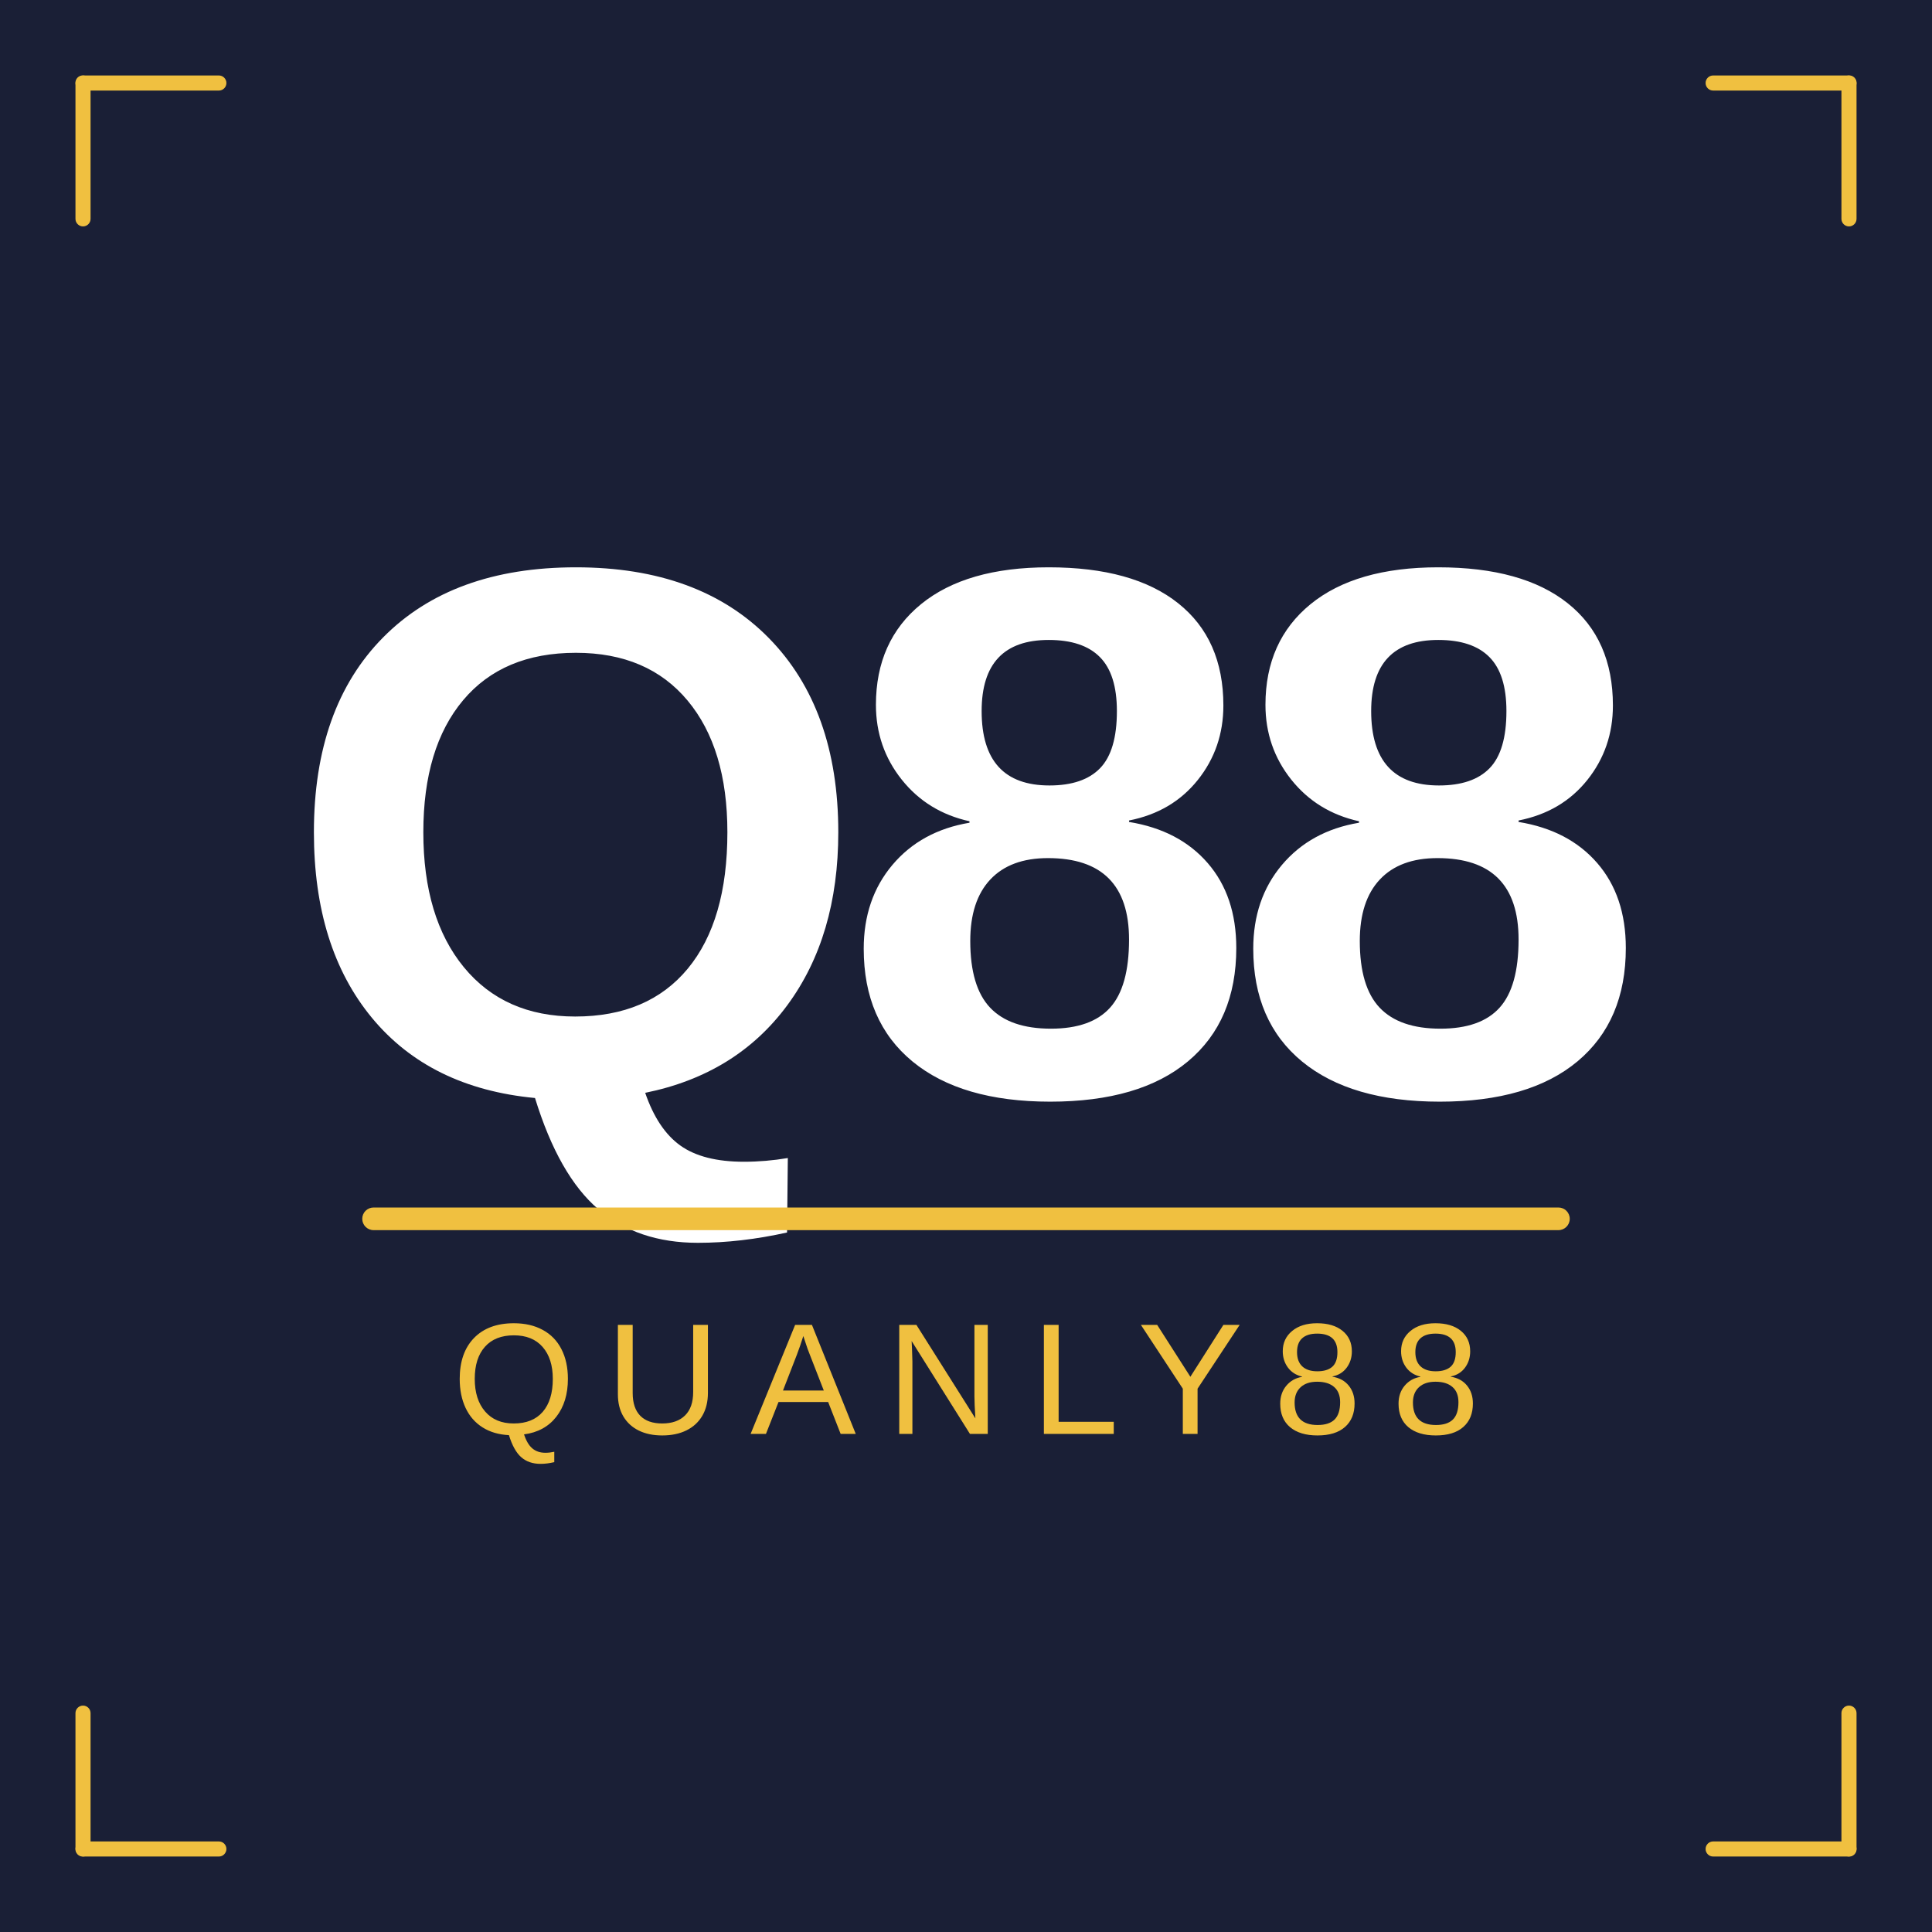
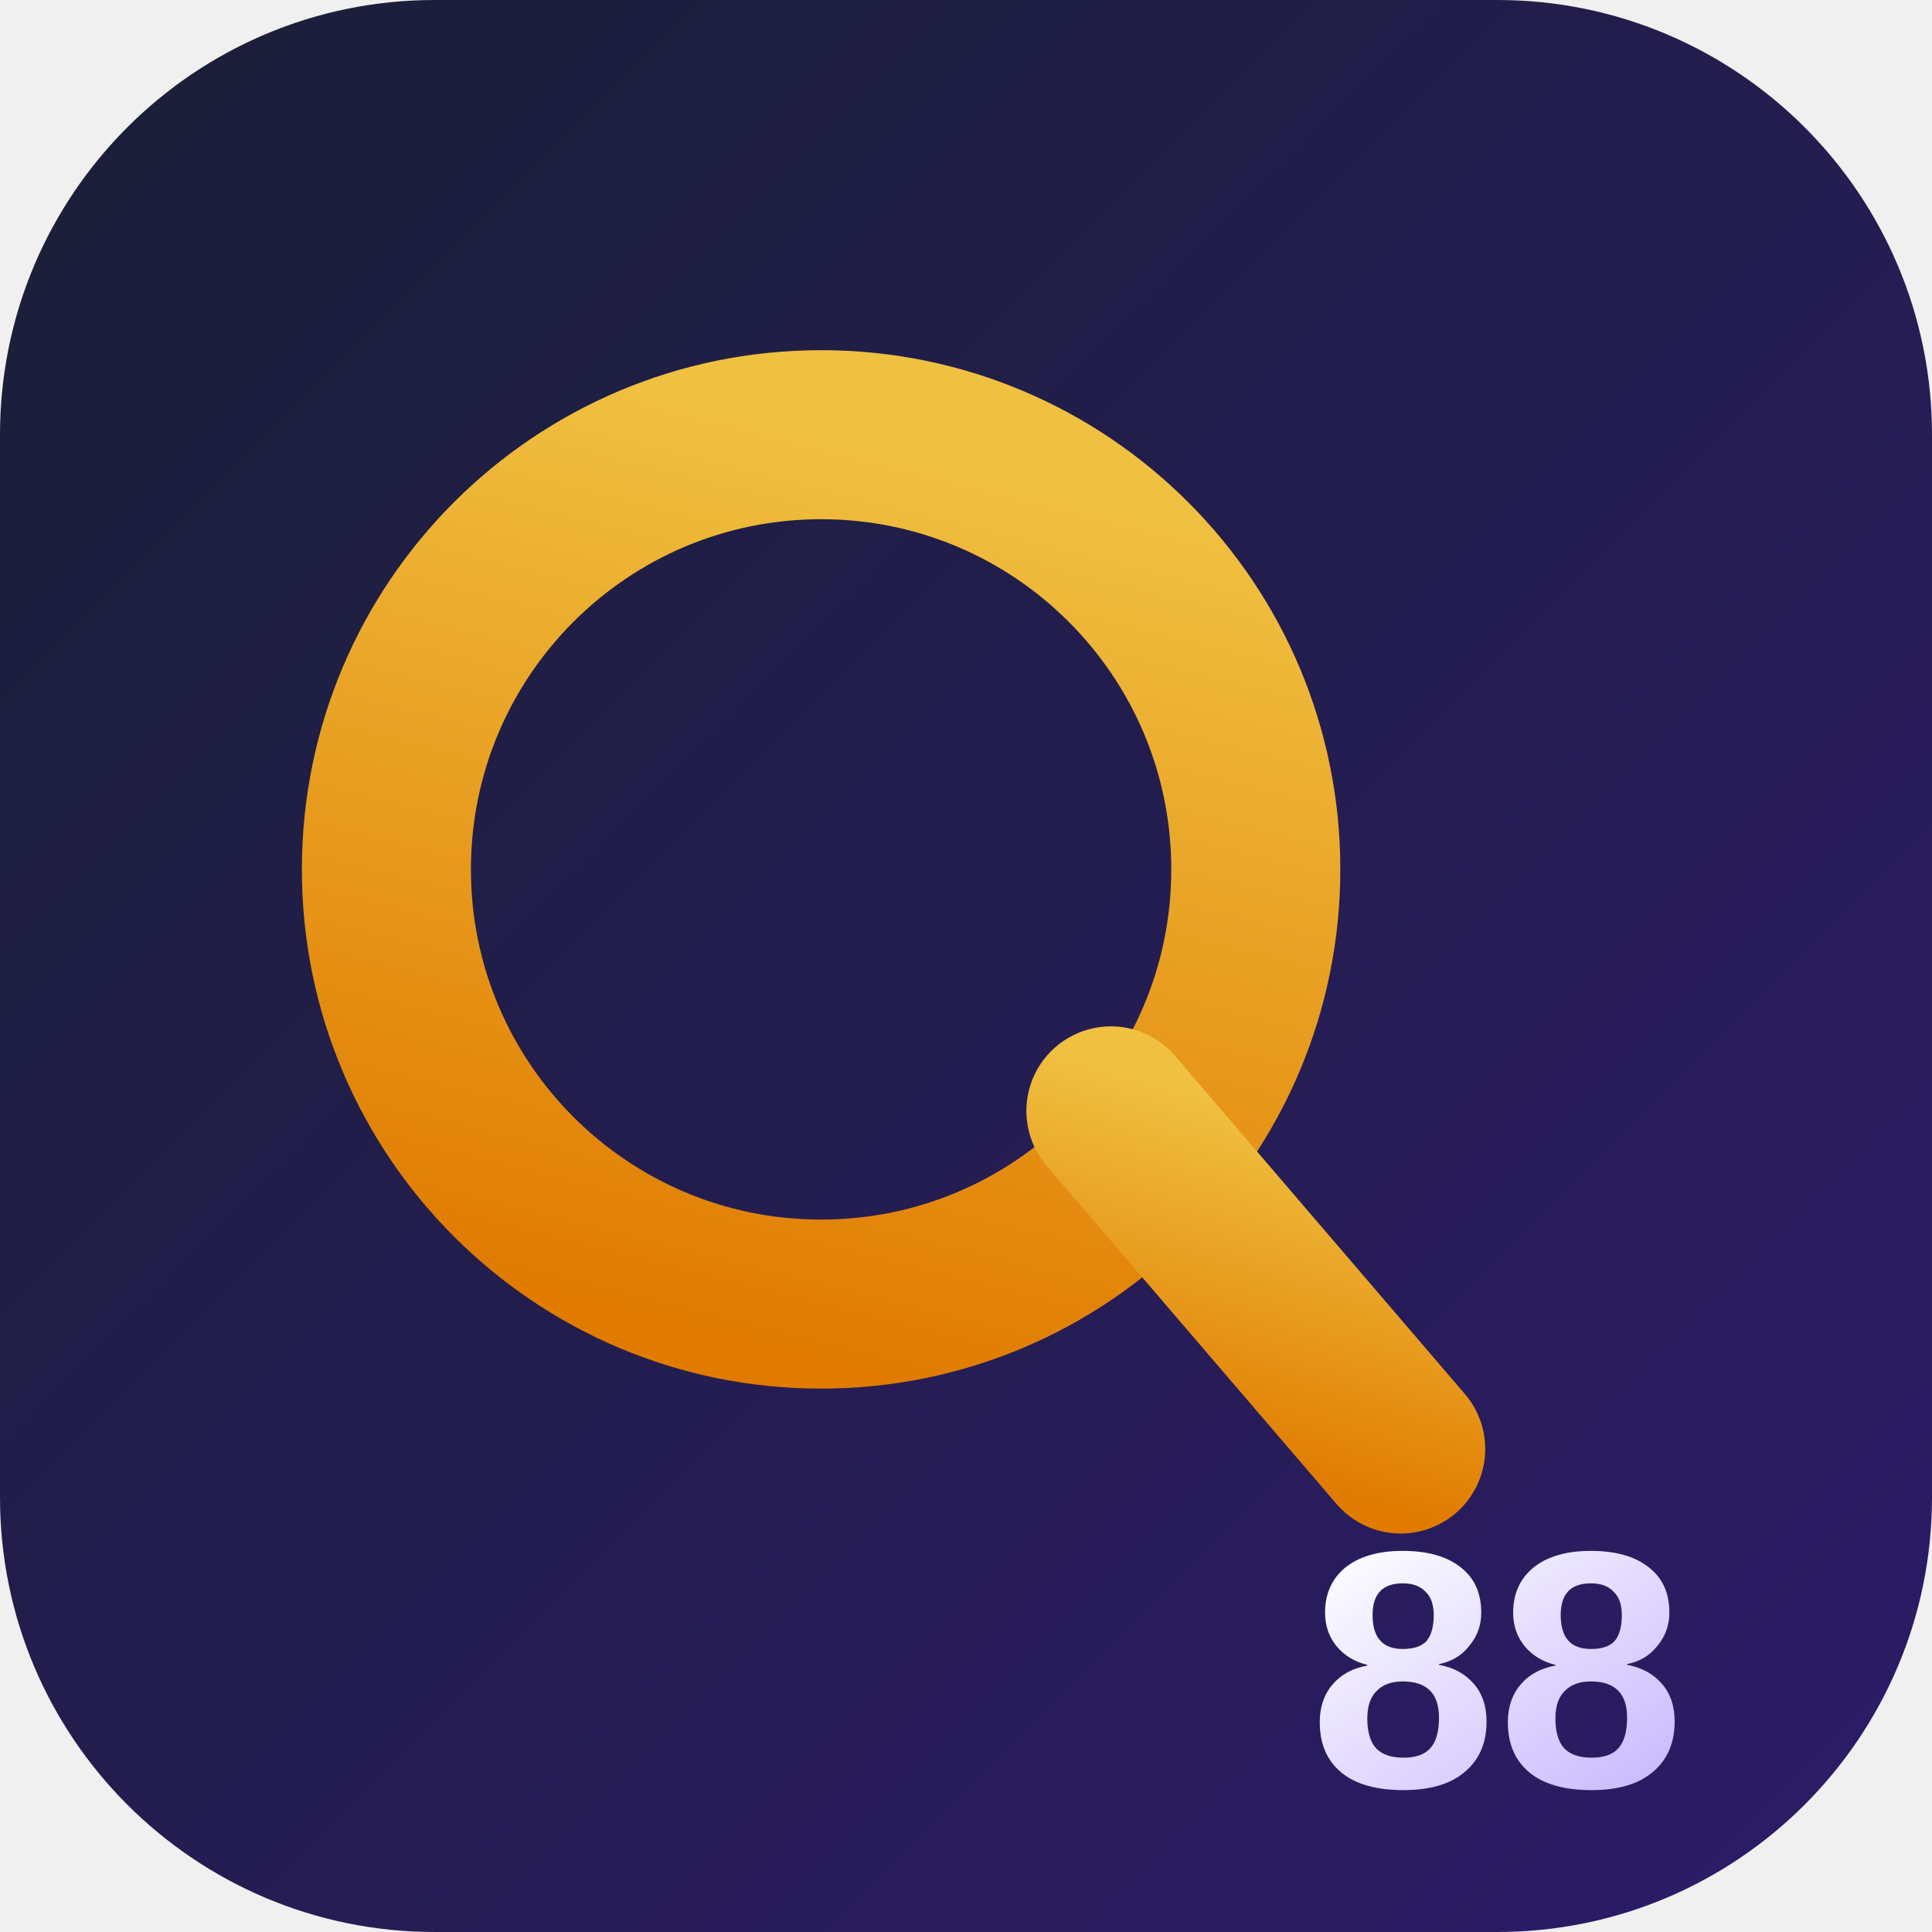
- <svg xmlns="http://www.w3.org/2000/svg" viewBox="0 0 512 512" width="512" height="512">
-   <rect width="512" height="512" fill="#1a1f36" />
-   <rect x="20" y="20" width="40" height="4" fill="#f0c040" rx="2" />
-   <rect x="20" y="20" width="4" height="40" fill="#f0c040" rx="2" />
-   <rect x="452" y="20" width="40" height="4" fill="#f0c040" rx="2" />
-   <rect x="488" y="20" width="4" height="40" fill="#f0c040" rx="2" />
-   <rect x="20" y="488" width="40" height="4" fill="#f0c040" rx="2" />
-   <rect x="20" y="452" width="4" height="40" fill="#f0c040" rx="2" />
-   <rect x="452" y="488" width="40" height="4" fill="#f0c040" rx="2" />
-   <rect x="488" y="452" width="4" height="40" fill="#f0c040" rx="2" />
-   <text x="256" y="290" font-family="'Arial Black', 'Arial', sans-serif" font-size="200" font-weight="900" text-anchor="middle" fill="#ffffff" letter-spacing="-8">Q88</text>
-   <rect x="96" y="320" width="320" height="6" fill="#f0c040" rx="3" />
-   <text x="256" y="380" font-family="'Arial', sans-serif" font-size="42" font-weight="400" text-anchor="middle" fill="#f0c040" letter-spacing="8">QUANLY88</text>
+ <svg xmlns="http://www.w3.org/2000/svg" viewBox="0 0 40 40">
+   <defs>
+     <linearGradient id="bg" x1="0%" y1="0%" x2="100%" y2="100%">
+       <stop offset="0%" stop-color="#1a1f36" />
+       <stop offset="100%" stop-color="#2d1b69" />
+     </linearGradient>
+     <linearGradient id="qg" x1="50%" y1="0%" x2="25%" y2="100%">
+       <stop offset="0%" stop-color="#f0c040" />
+       <stop offset="100%" stop-color="#e07b00" />
+     </linearGradient>
+     <linearGradient id="tg" x1="0%" y1="0%" x2="100%" y2="100%">
+       <stop offset="0%" stop-color="#ffffff" />
+       <stop offset="100%" stop-color="#c8b8ff" />
+     </linearGradient>
+   </defs>
+   <rect width="40" height="40" rx="9" fill="url(#bg)" />
+   <circle cx="17" cy="18" r="9" fill="none" stroke="url(#qg)" stroke-width="3.5" />
+   <line x1="23" y1="23" x2="29" y2="30" stroke="url(#qg)" stroke-width="3.5" stroke-linecap="round" />
+   <text x="31" y="37" font-family="'Arial Black', Arial, sans-serif" font-size="7" font-weight="900" text-anchor="middle" fill="url(#tg)">88</text>
</svg>
